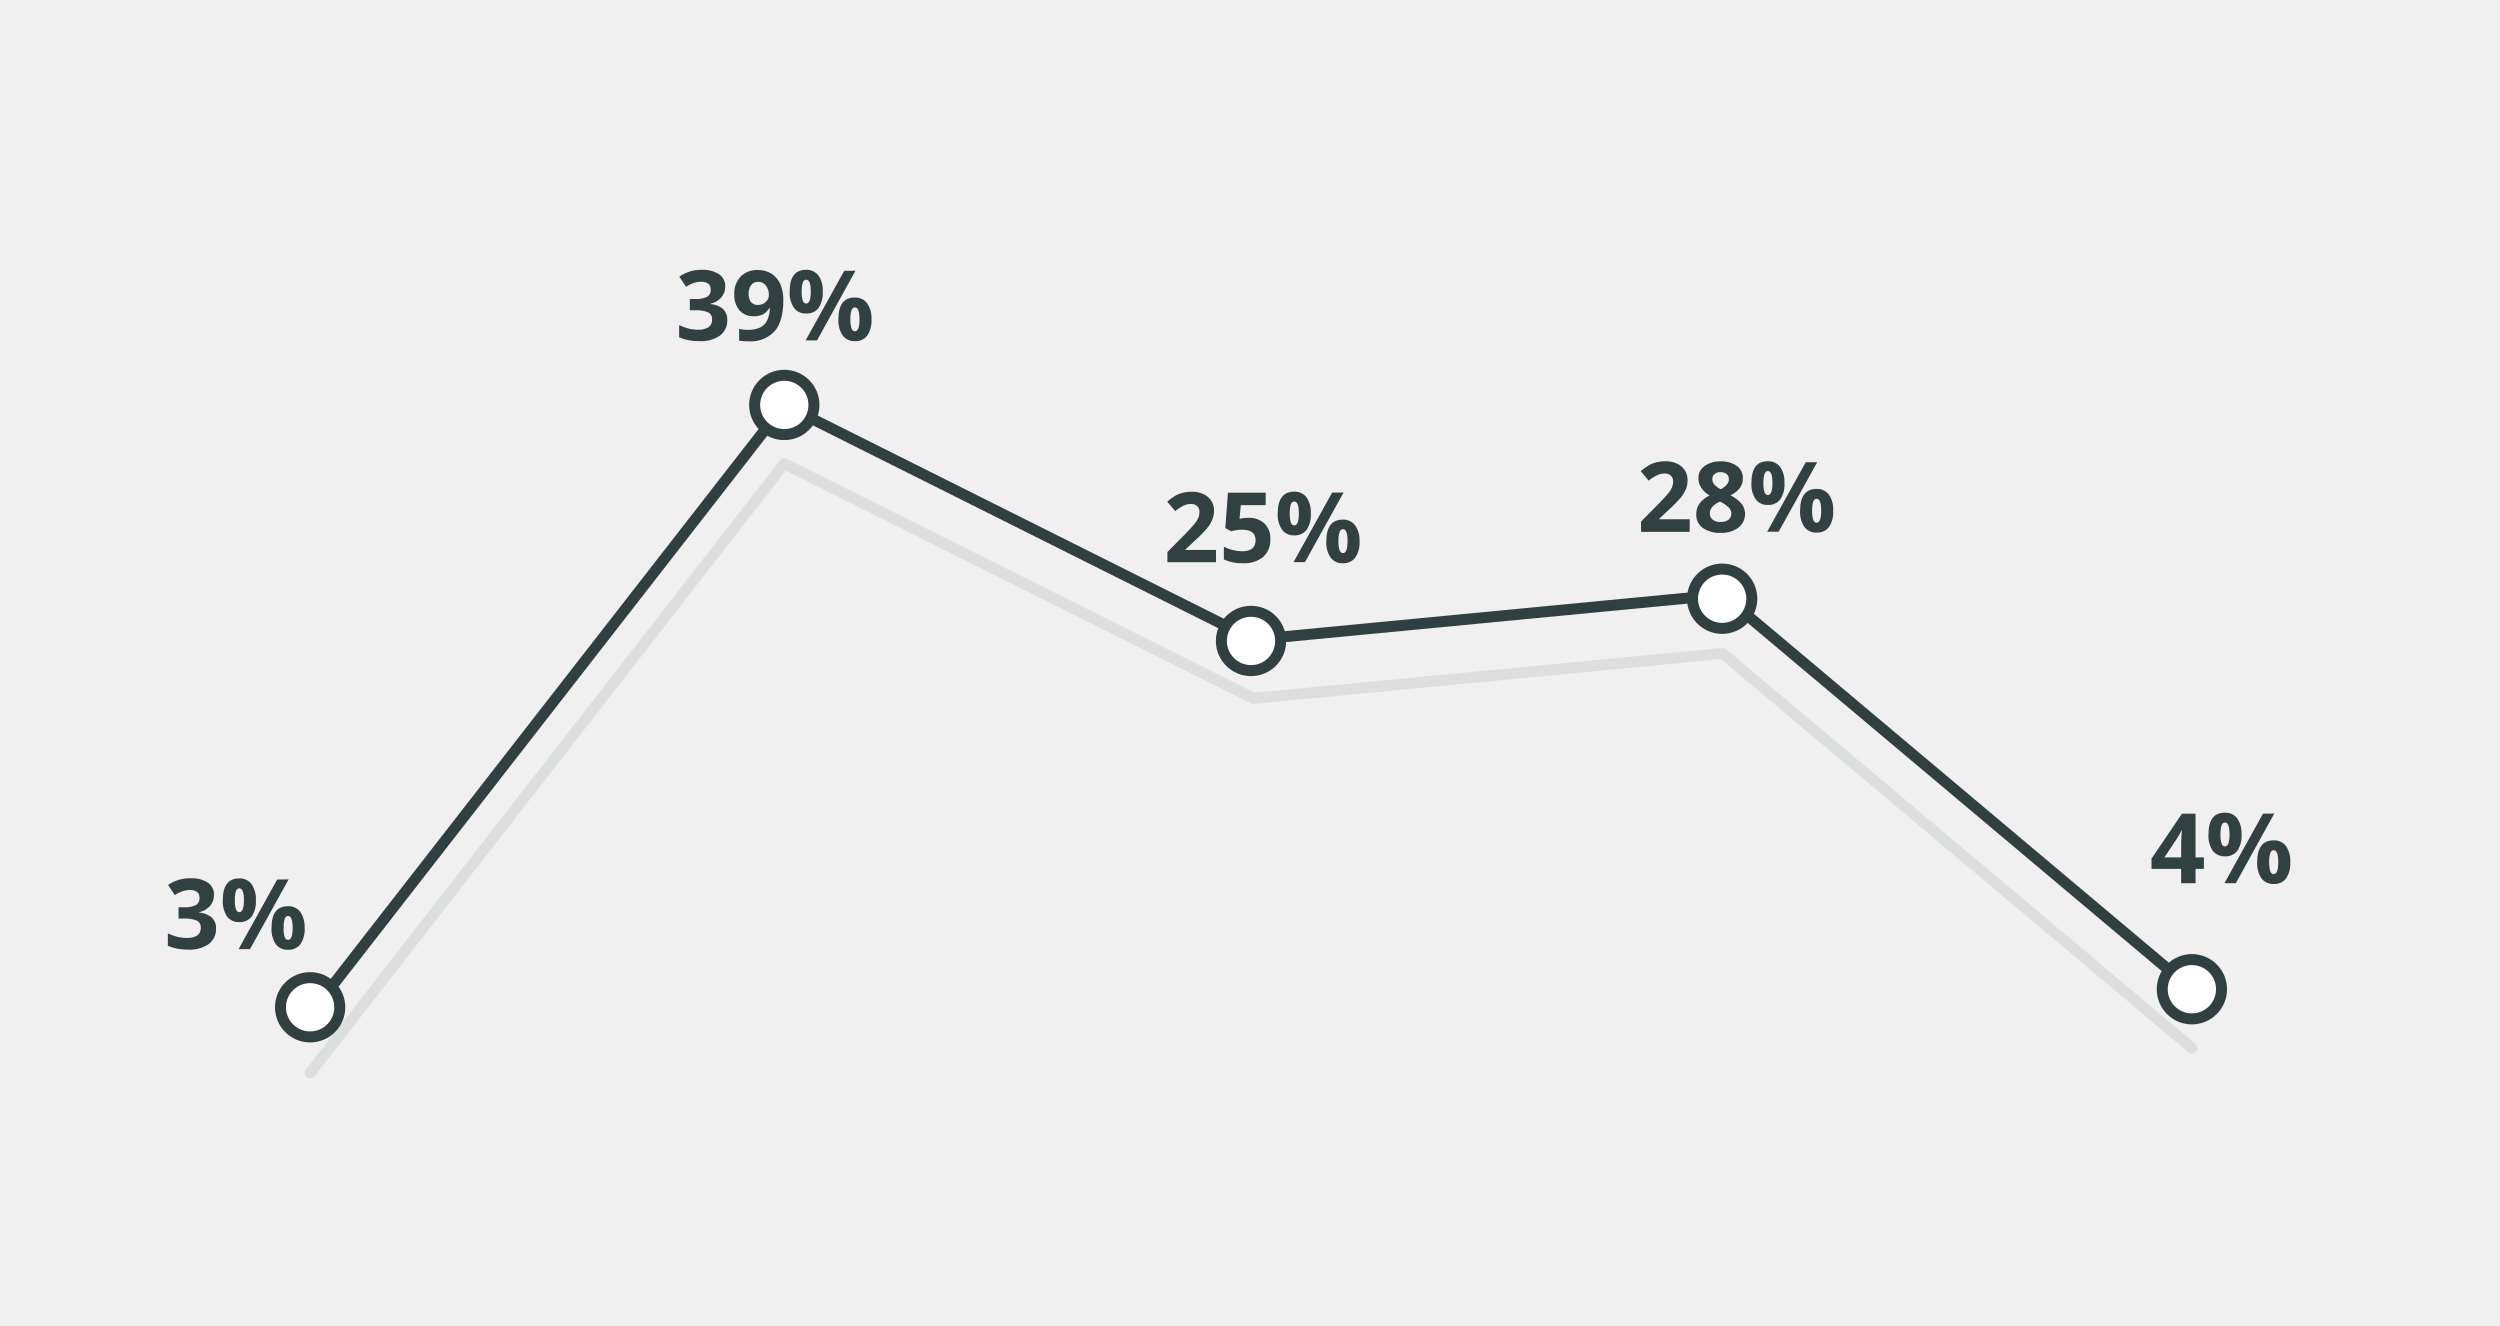
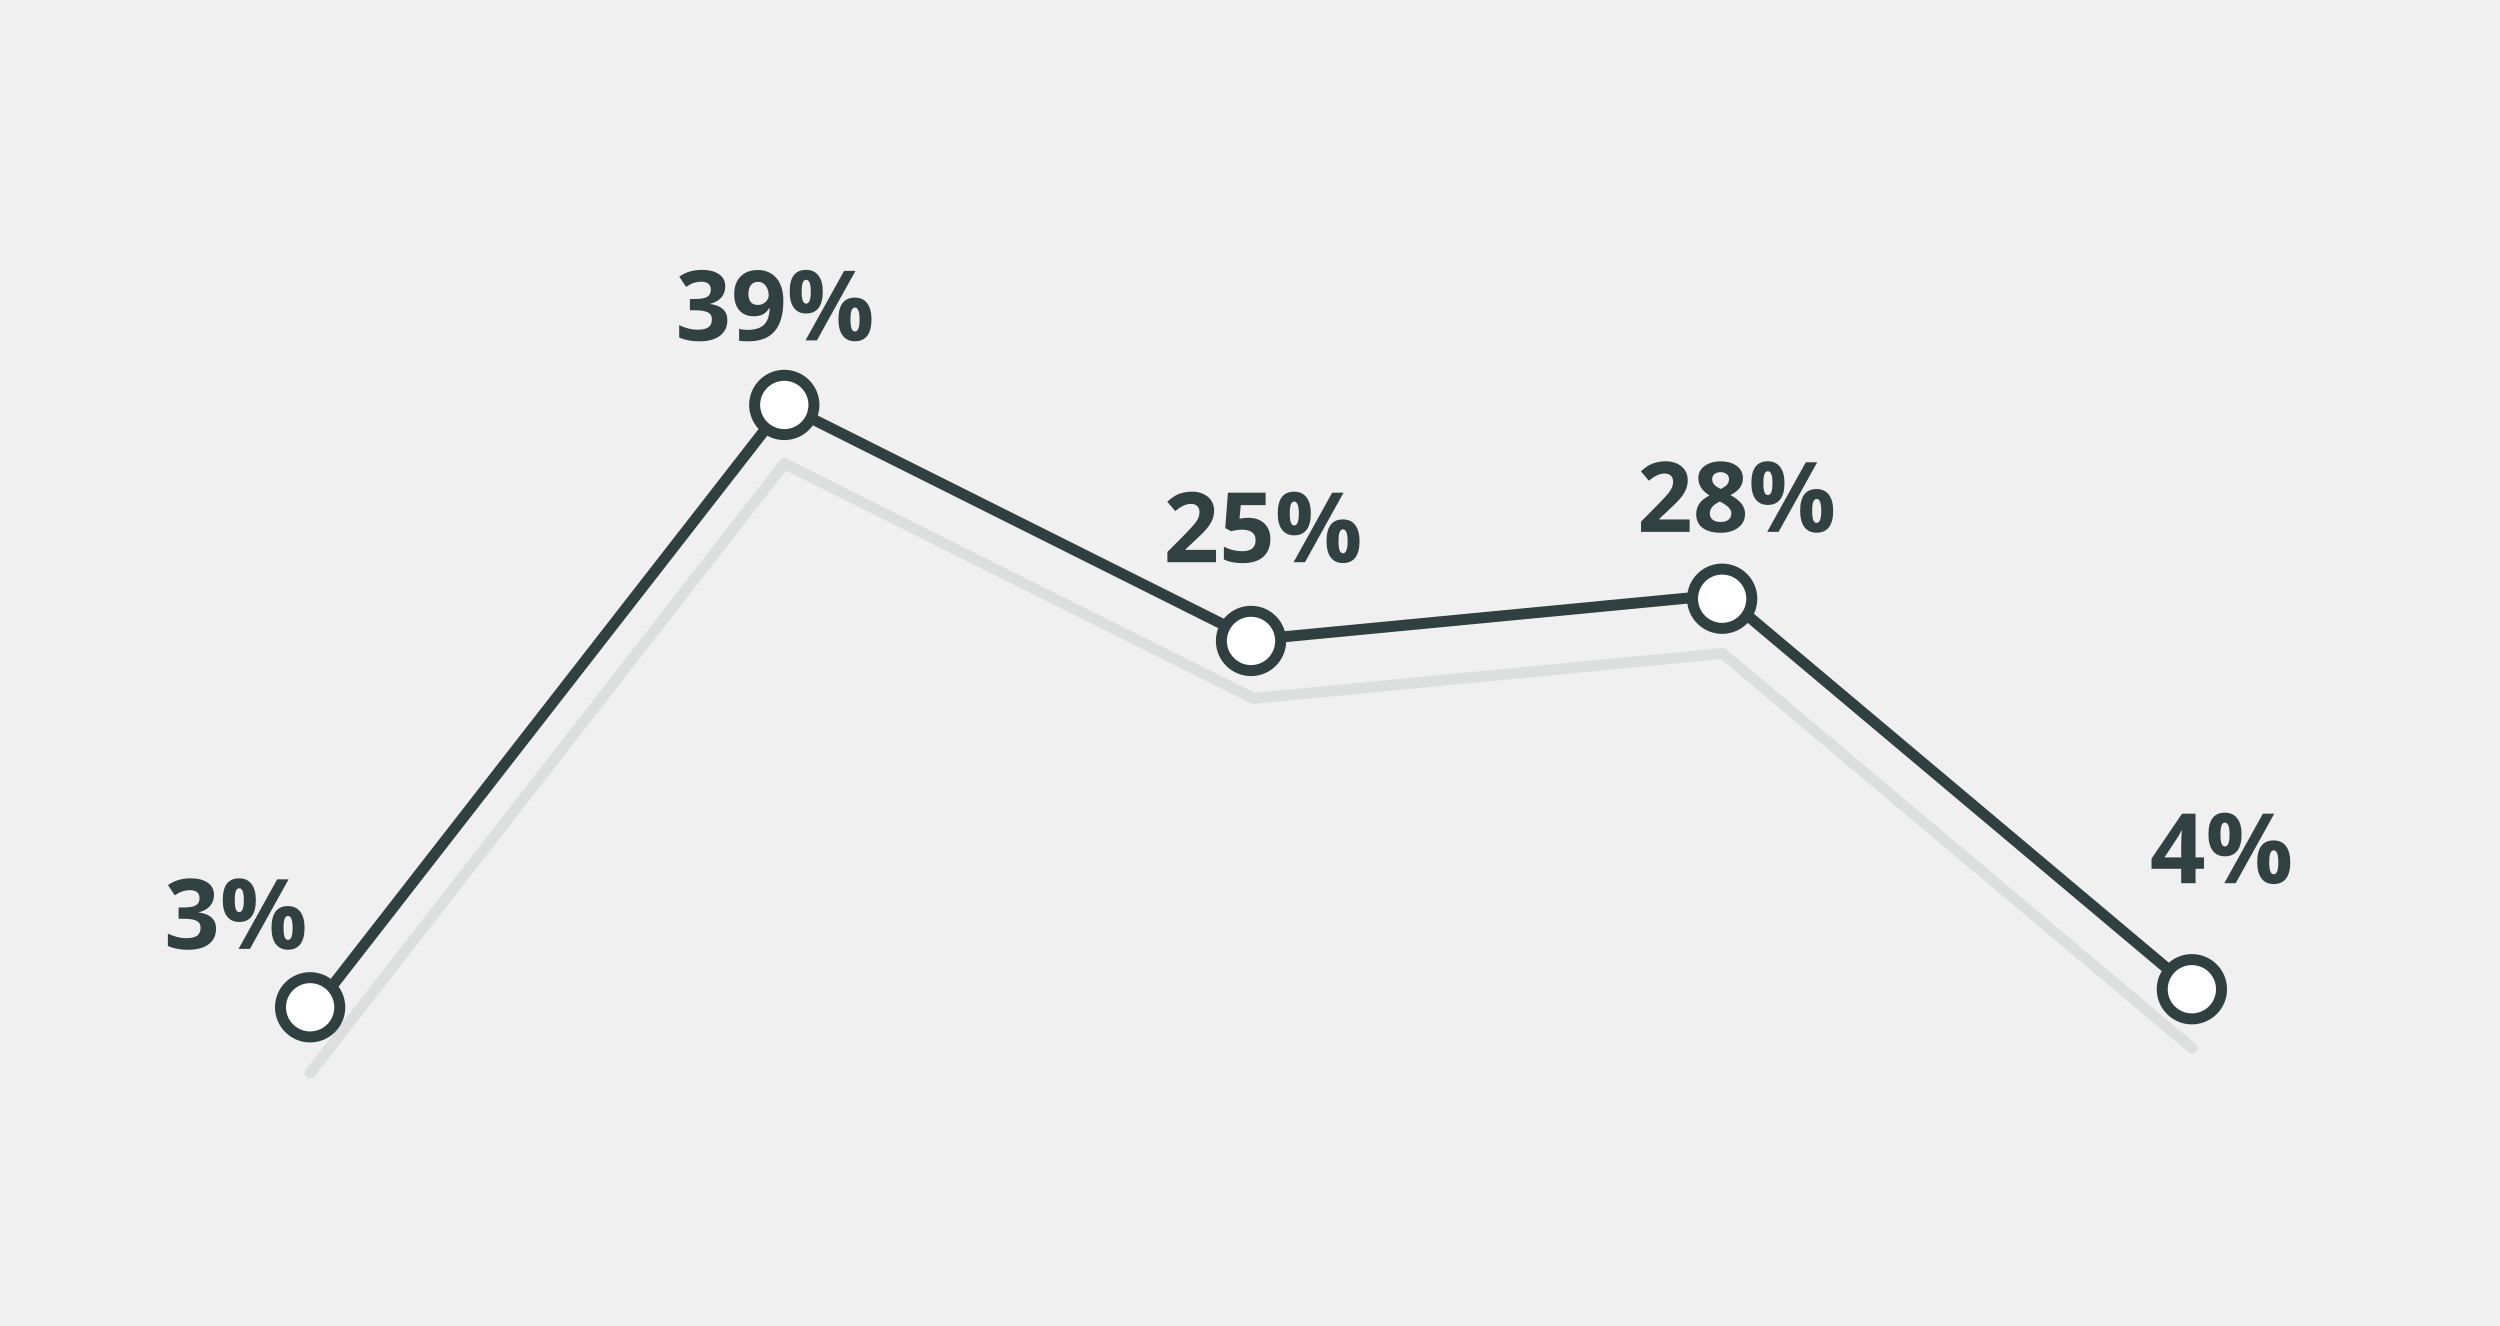
- <svg xmlns="http://www.w3.org/2000/svg" viewBox="0 0 511 271">
+ <svg xmlns="http://www.w3.org/2000/svg" id="Layer_1" data-name="Layer 1" viewBox="0 0 511 271">
  <g style="opacity: 0.1">
    <polyline points="63.39 219.31 160.31 94.77 256.21 142.75 352.12 133.56 448.02 214.2" style="fill: none;stroke: #304041;stroke-linecap: round;stroke-linejoin: round;stroke-width: 2.25px" />
  </g>
  <polyline points="63.39 207.31 160.31 82.77 256.21 130.75 352.12 121.56 448.02 202.2" style="fill: none;stroke: #304041;stroke-linecap: round;stroke-linejoin: round;stroke-width: 2.25px" />
-   <g>
-     <path d="M43.74,182.91a3.36,3.36,0,0,1-.81,2.27,4.17,4.17,0,0,1-2.27,1.28v.06a4.54,4.54,0,0,1,2.61,1,2.94,2.94,0,0,1,.89,2.24,3.81,3.81,0,0,1-1.49,3.2,6.87,6.87,0,0,1-4.25,1.14,10.21,10.21,0,0,1-4.11-.77v-2.55a10.26,10.26,0,0,0,1.82.68,7.9,7.9,0,0,0,2,.26,3.82,3.82,0,0,0,2.2-.51,1.84,1.84,0,0,0,.71-1.62,1.48,1.48,0,0,0-.82-1.42,6.06,6.06,0,0,0-2.61-.42H36.5v-2.3h1.1a5.1,5.1,0,0,0,2.42-.44,1.55,1.55,0,0,0,.76-1.48c0-1.08-.67-1.61-2-1.61a4.54,4.54,0,0,0-1.43.23,6.55,6.55,0,0,0-1.61.81l-1.39-2.07A7.71,7.71,0,0,1,39,179.52a6,6,0,0,1,3.49.9A2.89,2.89,0,0,1,43.74,182.91Z" style="fill: #314041" />
-     <path d="M52.3,184a5.44,5.44,0,0,1-.87,3.36,3,3,0,0,1-2.54,1.12,2.93,2.93,0,0,1-2.48-1.15,5.46,5.46,0,0,1-.87-3.33c0-3,1.12-4.45,3.35-4.45a3,3,0,0,1,2.53,1.16A5.37,5.37,0,0,1,52.3,184ZM48,184a5.65,5.65,0,0,0,.22,1.84c.14.41.38.61.7.61.62,0,.94-.82.94-2.45s-.32-2.43-.94-2.43c-.32,0-.56.2-.7.6A5.54,5.54,0,0,0,48,184Zm11-4.26L51.1,194H48.77l7.88-14.22Zm3.27,9.92a5.43,5.43,0,0,1-.87,3.35,3,3,0,0,1-2.54,1.12A2.93,2.93,0,0,1,56.37,193a5.45,5.45,0,0,1-.87-3.32c0-3,1.11-4.45,3.35-4.45a3,3,0,0,1,2.53,1.16A5.37,5.37,0,0,1,62.26,189.65Zm-4.31,0a5.65,5.65,0,0,0,.22,1.84c.14.41.38.61.7.61.62,0,.94-.82.94-2.45s-.32-2.43-.94-2.43c-.32,0-.56.2-.7.6A5.54,5.54,0,0,0,58,189.67Z" style="fill: #314041" />
-   </g>
-   <g>
-     <path d="M148.24,58.54a3.32,3.32,0,0,1-.81,2.26,4.09,4.09,0,0,1-2.26,1.29v.06a4.54,4.54,0,0,1,2.61,1,3,3,0,0,1,.88,2.24,3.81,3.81,0,0,1-1.49,3.2,6.87,6.87,0,0,1-4.25,1.14,10.17,10.17,0,0,1-4.1-.77V66.45a10.26,10.26,0,0,0,1.82.68,7.82,7.82,0,0,0,2,.26,3.8,3.8,0,0,0,2.2-.51,1.84,1.84,0,0,0,.71-1.62,1.46,1.46,0,0,0-.82-1.42,6,6,0,0,0-2.6-.42H141v-2.3h1.1a5.06,5.06,0,0,0,2.41-.44,1.56,1.56,0,0,0,.76-1.48c0-1.08-.67-1.61-2-1.61a4.48,4.48,0,0,0-1.42.23,6.38,6.38,0,0,0-1.61.81l-1.39-2.08a7.73,7.73,0,0,1,4.64-1.4,5.94,5.94,0,0,1,3.48.9A2.86,2.86,0,0,1,148.24,58.54Z" style="fill: #314041" />
-     <path d="M160.11,61.43q0,4.2-1.77,6.27A6.67,6.67,0,0,1,153,69.77a10.34,10.34,0,0,1-1.92-.13V67.22a6.91,6.91,0,0,0,1.71.21,6.05,6.05,0,0,0,2.48-.44,3.11,3.11,0,0,0,1.49-1.4,6.12,6.12,0,0,0,.6-2.61h-.12a3.4,3.4,0,0,1-1.3,1.29,4.23,4.23,0,0,1-1.85.37,3.75,3.75,0,0,1-2.93-1.19,4.82,4.82,0,0,1-1.07-3.32,4.93,4.93,0,0,1,1.3-3.61,4.72,4.72,0,0,1,3.53-1.33,5.13,5.13,0,0,1,2.76.74,4.83,4.83,0,0,1,1.82,2.15A8.11,8.11,0,0,1,160.11,61.43ZM155,57.6a1.79,1.79,0,0,0-1.46.65,2.84,2.84,0,0,0-.52,1.84,2.62,2.62,0,0,0,.47,1.64,1.75,1.75,0,0,0,1.45.6,2.23,2.23,0,0,0,1.57-.6,1.81,1.81,0,0,0,.65-1.37,3.12,3.12,0,0,0-.61-2A1.87,1.87,0,0,0,155,57.6Z" style="fill: #314041" />
-     <path d="M168.17,59.6a5.51,5.51,0,0,1-.86,3.36,3,3,0,0,1-2.54,1.12,2.92,2.92,0,0,1-2.48-1.15,5.39,5.39,0,0,1-.88-3.33c0-3,1.12-4.45,3.36-4.45a3,3,0,0,1,2.52,1.16A5.3,5.3,0,0,1,168.17,59.6Zm-4.31,0a5.94,5.94,0,0,0,.22,1.84c.15.41.38.61.71.61.62,0,.93-.82.93-2.45s-.31-2.43-.93-2.43c-.33,0-.56.2-.71.6A5.82,5.82,0,0,0,163.86,59.62Zm11-4.26L167,69.58h-2.33l7.89-14.22Zm3.27,9.92a5.43,5.43,0,0,1-.87,3.35,3,3,0,0,1-2.53,1.12,2.92,2.92,0,0,1-2.48-1.15,5.38,5.38,0,0,1-.88-3.32c0-3,1.12-4.45,3.36-4.45A3,3,0,0,1,177.25,62,5.3,5.3,0,0,1,178.13,65.28Zm-4.31,0a5.65,5.65,0,0,0,.22,1.84c.15.41.38.61.7.61.63,0,.94-.82.94-2.45s-.31-2.43-.94-2.43c-.32,0-.55.2-.7.6A5.5,5.5,0,0,0,173.82,65.3Z" style="fill: #314041" />
-   </g>
-   <g>
-     <path d="M248.56,114.92h-9.94v-2.09l3.57-3.61q1.58-1.62,2.07-2.25a5,5,0,0,0,.7-1.16,3,3,0,0,0,.21-1.11,1.59,1.59,0,0,0-.47-1.27,1.81,1.81,0,0,0-1.26-.42,3.52,3.52,0,0,0-1.6.38,8.18,8.18,0,0,0-1.63,1.08l-1.63-1.94a10,10,0,0,1,1.74-1.26,6.05,6.05,0,0,1,1.51-.57,7.83,7.83,0,0,1,1.83-.2A5.34,5.34,0,0,1,246,101a3.64,3.64,0,0,1,1.58,1.36,3.57,3.57,0,0,1,.57,2,4.86,4.86,0,0,1-.35,1.84,6.74,6.74,0,0,1-1.07,1.77,26.39,26.39,0,0,1-2.55,2.58l-1.83,1.72v.13h6.2Z" style="fill: #314041" />
-     <path d="M255.16,105.84a4.52,4.52,0,0,1,3.28,1.16,4.12,4.12,0,0,1,1.22,3.17,4.61,4.61,0,0,1-1.46,3.66,6.18,6.18,0,0,1-4.21,1.29,8.27,8.27,0,0,1-3.83-.77v-2.6a8,8,0,0,0,1.79.67,8,8,0,0,0,1.94.26c1.83,0,2.75-.76,2.75-2.26s-.95-2.15-2.85-2.15a7,7,0,0,0-1.14.1,8.46,8.46,0,0,0-1,.22l-1.2-.64.54-7.25h7.71v2.55h-5.08l-.26,2.79.34-.07A6.85,6.85,0,0,1,255.16,105.84Z" style="fill: #314041" />
-     <path d="M267.93,104.94a5.51,5.51,0,0,1-.86,3.36,3,3,0,0,1-2.54,1.13,2.93,2.93,0,0,1-2.48-1.16,5.35,5.35,0,0,1-.88-3.33q0-4.44,3.36-4.44a3,3,0,0,1,2.52,1.15A5.32,5.32,0,0,1,267.93,104.94Zm-4.31,0a6,6,0,0,0,.22,1.85c.15.4.38.6.71.6.62,0,.93-.81.93-2.45s-.31-2.43-.93-2.43c-.33,0-.56.2-.71.6A5.87,5.87,0,0,0,263.62,105Zm11-4.26-7.89,14.22H264.4l7.89-14.22Zm3.27,9.92A5.47,5.47,0,0,1,277,114a3,3,0,0,1-2.54,1.13,2.93,2.93,0,0,1-2.48-1.16,5.34,5.34,0,0,1-.88-3.32q0-4.44,3.36-4.44a3,3,0,0,1,2.52,1.15A5.32,5.32,0,0,1,277.89,110.62Zm-4.31,0a5.72,5.72,0,0,0,.22,1.85c.15.4.38.6.71.6.62,0,.93-.81.93-2.45s-.31-2.43-.93-2.43c-.33,0-.56.2-.71.6A5.58,5.58,0,0,0,273.58,110.64Z" style="fill: #314041" />
-   </g>
-   <g>
-     <path d="M345.37,108.71h-9.94v-2.1L339,103c1.06-1.09,1.75-1.84,2.07-2.26a4.47,4.47,0,0,0,.7-1.16,3,3,0,0,0,.22-1.11,1.59,1.59,0,0,0-.48-1.27,1.8,1.8,0,0,0-1.25-.42,3.66,3.66,0,0,0-1.61.38A7.86,7.86,0,0,0,337,98.25l-1.64-1.94a11.24,11.24,0,0,1,1.74-1.26,6.2,6.2,0,0,1,1.51-.57,7.89,7.89,0,0,1,1.83-.2,5.31,5.31,0,0,1,2.35.49,3.79,3.79,0,0,1,1.59,1.36,3.65,3.65,0,0,1,.56,2,4.94,4.94,0,0,1-.34,1.85,7.16,7.16,0,0,1-1.07,1.76,28.05,28.05,0,0,1-2.56,2.58L339.18,106v.14h6.19Z" style="fill: #314041" />
-     <path d="M351.7,94.3a5.37,5.37,0,0,1,3.29.93,2.94,2.94,0,0,1,1.25,2.5,3.31,3.31,0,0,1-.6,2,5.23,5.23,0,0,1-1.94,1.52A7,7,0,0,1,356,103a3.48,3.48,0,0,1-.68,4.85,5.72,5.72,0,0,1-3.61,1.07,6,6,0,0,1-3.66-1,3.3,3.3,0,0,1-1.34-2.81,3.74,3.74,0,0,1,.65-2.16,5.33,5.33,0,0,1,2.08-1.67,5.27,5.27,0,0,1-1.75-1.64,3.56,3.56,0,0,1-.54-1.91,2.94,2.94,0,0,1,1.27-2.48A5.41,5.41,0,0,1,351.7,94.3Zm-2.22,10.62a1.57,1.57,0,0,0,.59,1.3,2.43,2.43,0,0,0,1.59.47,2.51,2.51,0,0,0,1.68-.48,1.59,1.59,0,0,0,.55-1.27,1.73,1.73,0,0,0-.55-1.22,7,7,0,0,0-1.78-1.21C350.18,103.14,349.48,104,349.48,104.92Zm2.2-8.42a1.9,1.9,0,0,0-1.24.39A1.34,1.34,0,0,0,350,98a1.59,1.59,0,0,0,.38,1,4,4,0,0,0,1.35,1A3.75,3.75,0,0,0,353,99a1.62,1.62,0,0,0,.38-1.08,1.29,1.29,0,0,0-.48-1.06A2,2,0,0,0,351.68,96.5Z" style="fill: #314041" />
-     <path d="M364.74,98.73a5.44,5.44,0,0,1-.86,3.36,3,3,0,0,1-2.54,1.12,2.92,2.92,0,0,1-2.48-1.15,5.46,5.46,0,0,1-.87-3.33c0-3,1.11-4.45,3.35-4.45a3,3,0,0,1,2.52,1.15A5.34,5.34,0,0,1,364.74,98.73Zm-4.3,0a5.69,5.69,0,0,0,.22,1.84c.14.4.38.61.7.61.62,0,.93-.82.93-2.45s-.31-2.44-.93-2.44c-.32,0-.56.2-.7.6A5.61,5.61,0,0,0,360.44,98.75Zm11-4.26-7.89,14.22h-2.34l7.89-14.22Zm3.26,9.92a5.43,5.43,0,0,1-.86,3.35,3,3,0,0,1-2.54,1.12,2.92,2.92,0,0,1-2.48-1.15,5.45,5.45,0,0,1-.88-3.32q0-4.45,3.36-4.45a3,3,0,0,1,2.52,1.15A5.34,5.34,0,0,1,374.7,104.41Zm-4.3,0a6,6,0,0,0,.21,1.84c.15.4.39.61.71.61.62,0,.93-.82.93-2.45s-.31-2.44-.93-2.44c-.32,0-.56.2-.71.6A6,6,0,0,0,370.4,104.43Z" style="fill: #314041" />
-   </g>
-   <g>
-     <path d="M450.48,177.59h-1.71v2.94h-2.94v-2.94h-6.06V175.5l6.23-9.19h2.77v8.94h1.71Zm-4.65-2.34v-2.41c0-.4,0-1,.05-1.75s.06-1.21.08-1.33h-.08a10.29,10.29,0,0,1-.86,1.55l-2.61,3.94Z" style="fill: #314041" />
-     <path d="M458.17,170.55a5.45,5.45,0,0,1-.87,3.37,3,3,0,0,1-2.54,1.12,3,3,0,0,1-2.48-1.15,5.47,5.47,0,0,1-.87-3.34q0-4.44,3.35-4.44a3,3,0,0,1,2.53,1.15A5.39,5.39,0,0,1,458.17,170.55Zm-4.31,0a5.72,5.72,0,0,0,.22,1.85c.14.4.38.61.7.61.62,0,.94-.82.94-2.46s-.32-2.43-.94-2.43c-.32,0-.56.2-.7.6A5.58,5.58,0,0,0,453.86,170.57Zm11-4.26L457,180.53h-2.33l7.89-14.22Zm3.27,9.92a5.44,5.44,0,0,1-.87,3.36,3,3,0,0,1-2.54,1.12,3,3,0,0,1-2.48-1.15,5.46,5.46,0,0,1-.87-3.33q0-4.44,3.35-4.44a3,3,0,0,1,2.53,1.15A5.39,5.39,0,0,1,468.13,176.23Zm-4.31,0a5.72,5.72,0,0,0,.22,1.85c.14.4.38.61.7.61.62,0,.94-.82.94-2.46s-.32-2.43-.94-2.43c-.32,0-.56.2-.7.6A5.58,5.58,0,0,0,463.82,176.25Z" style="fill: #314041" />
-   </g>
+   <text transform="translate(33.55 193.95)" style="font-size: 19.919px;fill: #314041;font-family: OpenSans-Bold, Open Sans;font-weight: 700">3%</text>
+   <text transform="translate(138.06 69.58)" style="font-size: 19.919px;fill: #314041;font-family: OpenSans-Bold, Open Sans;font-weight: 700">39%</text>
+   <text transform="translate(237.82 114.92)" style="font-size: 19.919px;fill: #314041;font-family: OpenSans-Bold, Open Sans;font-weight: 700">25%</text>
+   <text transform="translate(334.63 108.71)" style="font-size: 19.919px;fill: #314041;font-family: OpenSans-Bold, Open Sans;font-weight: 700">28%</text>
+   <text transform="translate(439.43 180.53)" style="font-size: 19.919px;fill: #314041;font-family: OpenSans-Bold, Open Sans;font-weight: 700">4%</text>
  <circle cx="63.39" cy="205.89" r="6.06" style="fill: #fff;stroke: #304041;stroke-linecap: round;stroke-linejoin: round;stroke-width: 2.25px" />
  <circle cx="160.31" cy="82.77" r="6.06" style="fill: #fff;stroke: #304041;stroke-linecap: round;stroke-linejoin: round;stroke-width: 2.25px" />
  <circle cx="255.71" cy="131.01" r="6.06" style="fill: #fff;stroke: #304041;stroke-linecap: round;stroke-linejoin: round;stroke-width: 2.25px" />
  <circle cx="352.01" cy="122.38" r="6.06" style="fill: #fff;stroke: #304041;stroke-linecap: round;stroke-linejoin: round;stroke-width: 2.25px" />
  <circle cx="448.02" cy="202.2" r="6.06" style="fill: #fff;stroke: #304041;stroke-linecap: round;stroke-linejoin: round;stroke-width: 2.25px" />
</svg>
